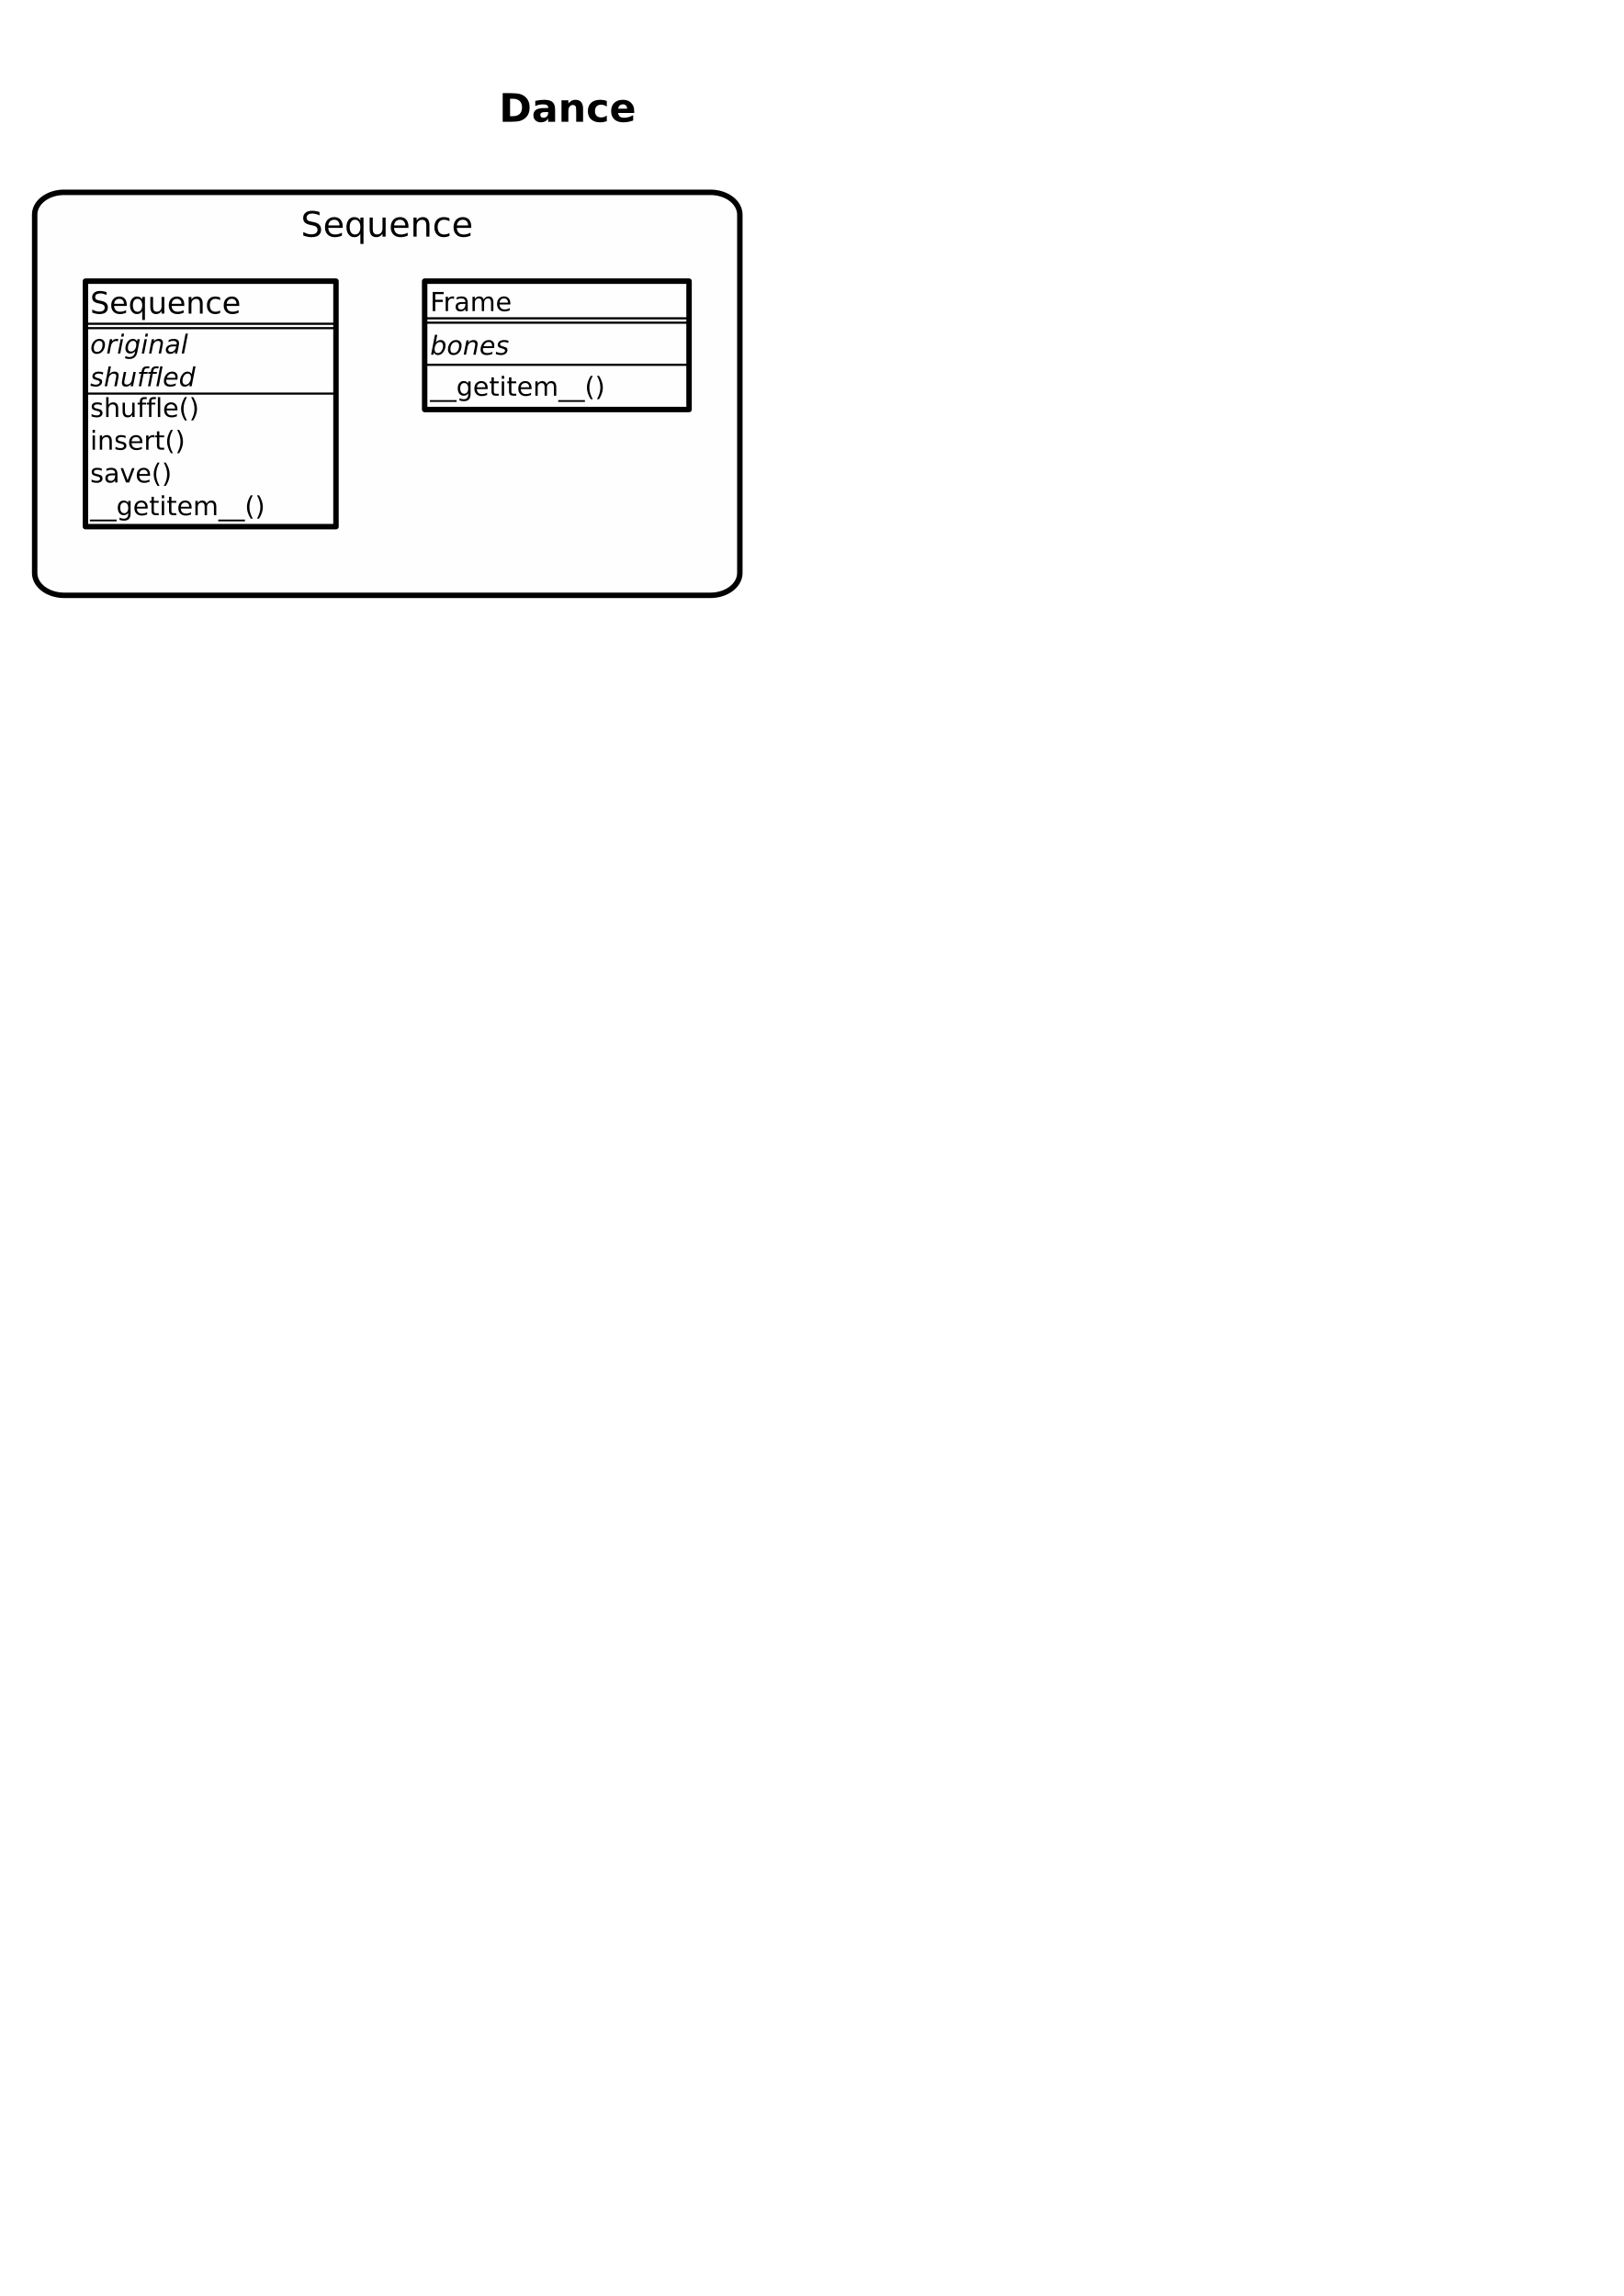
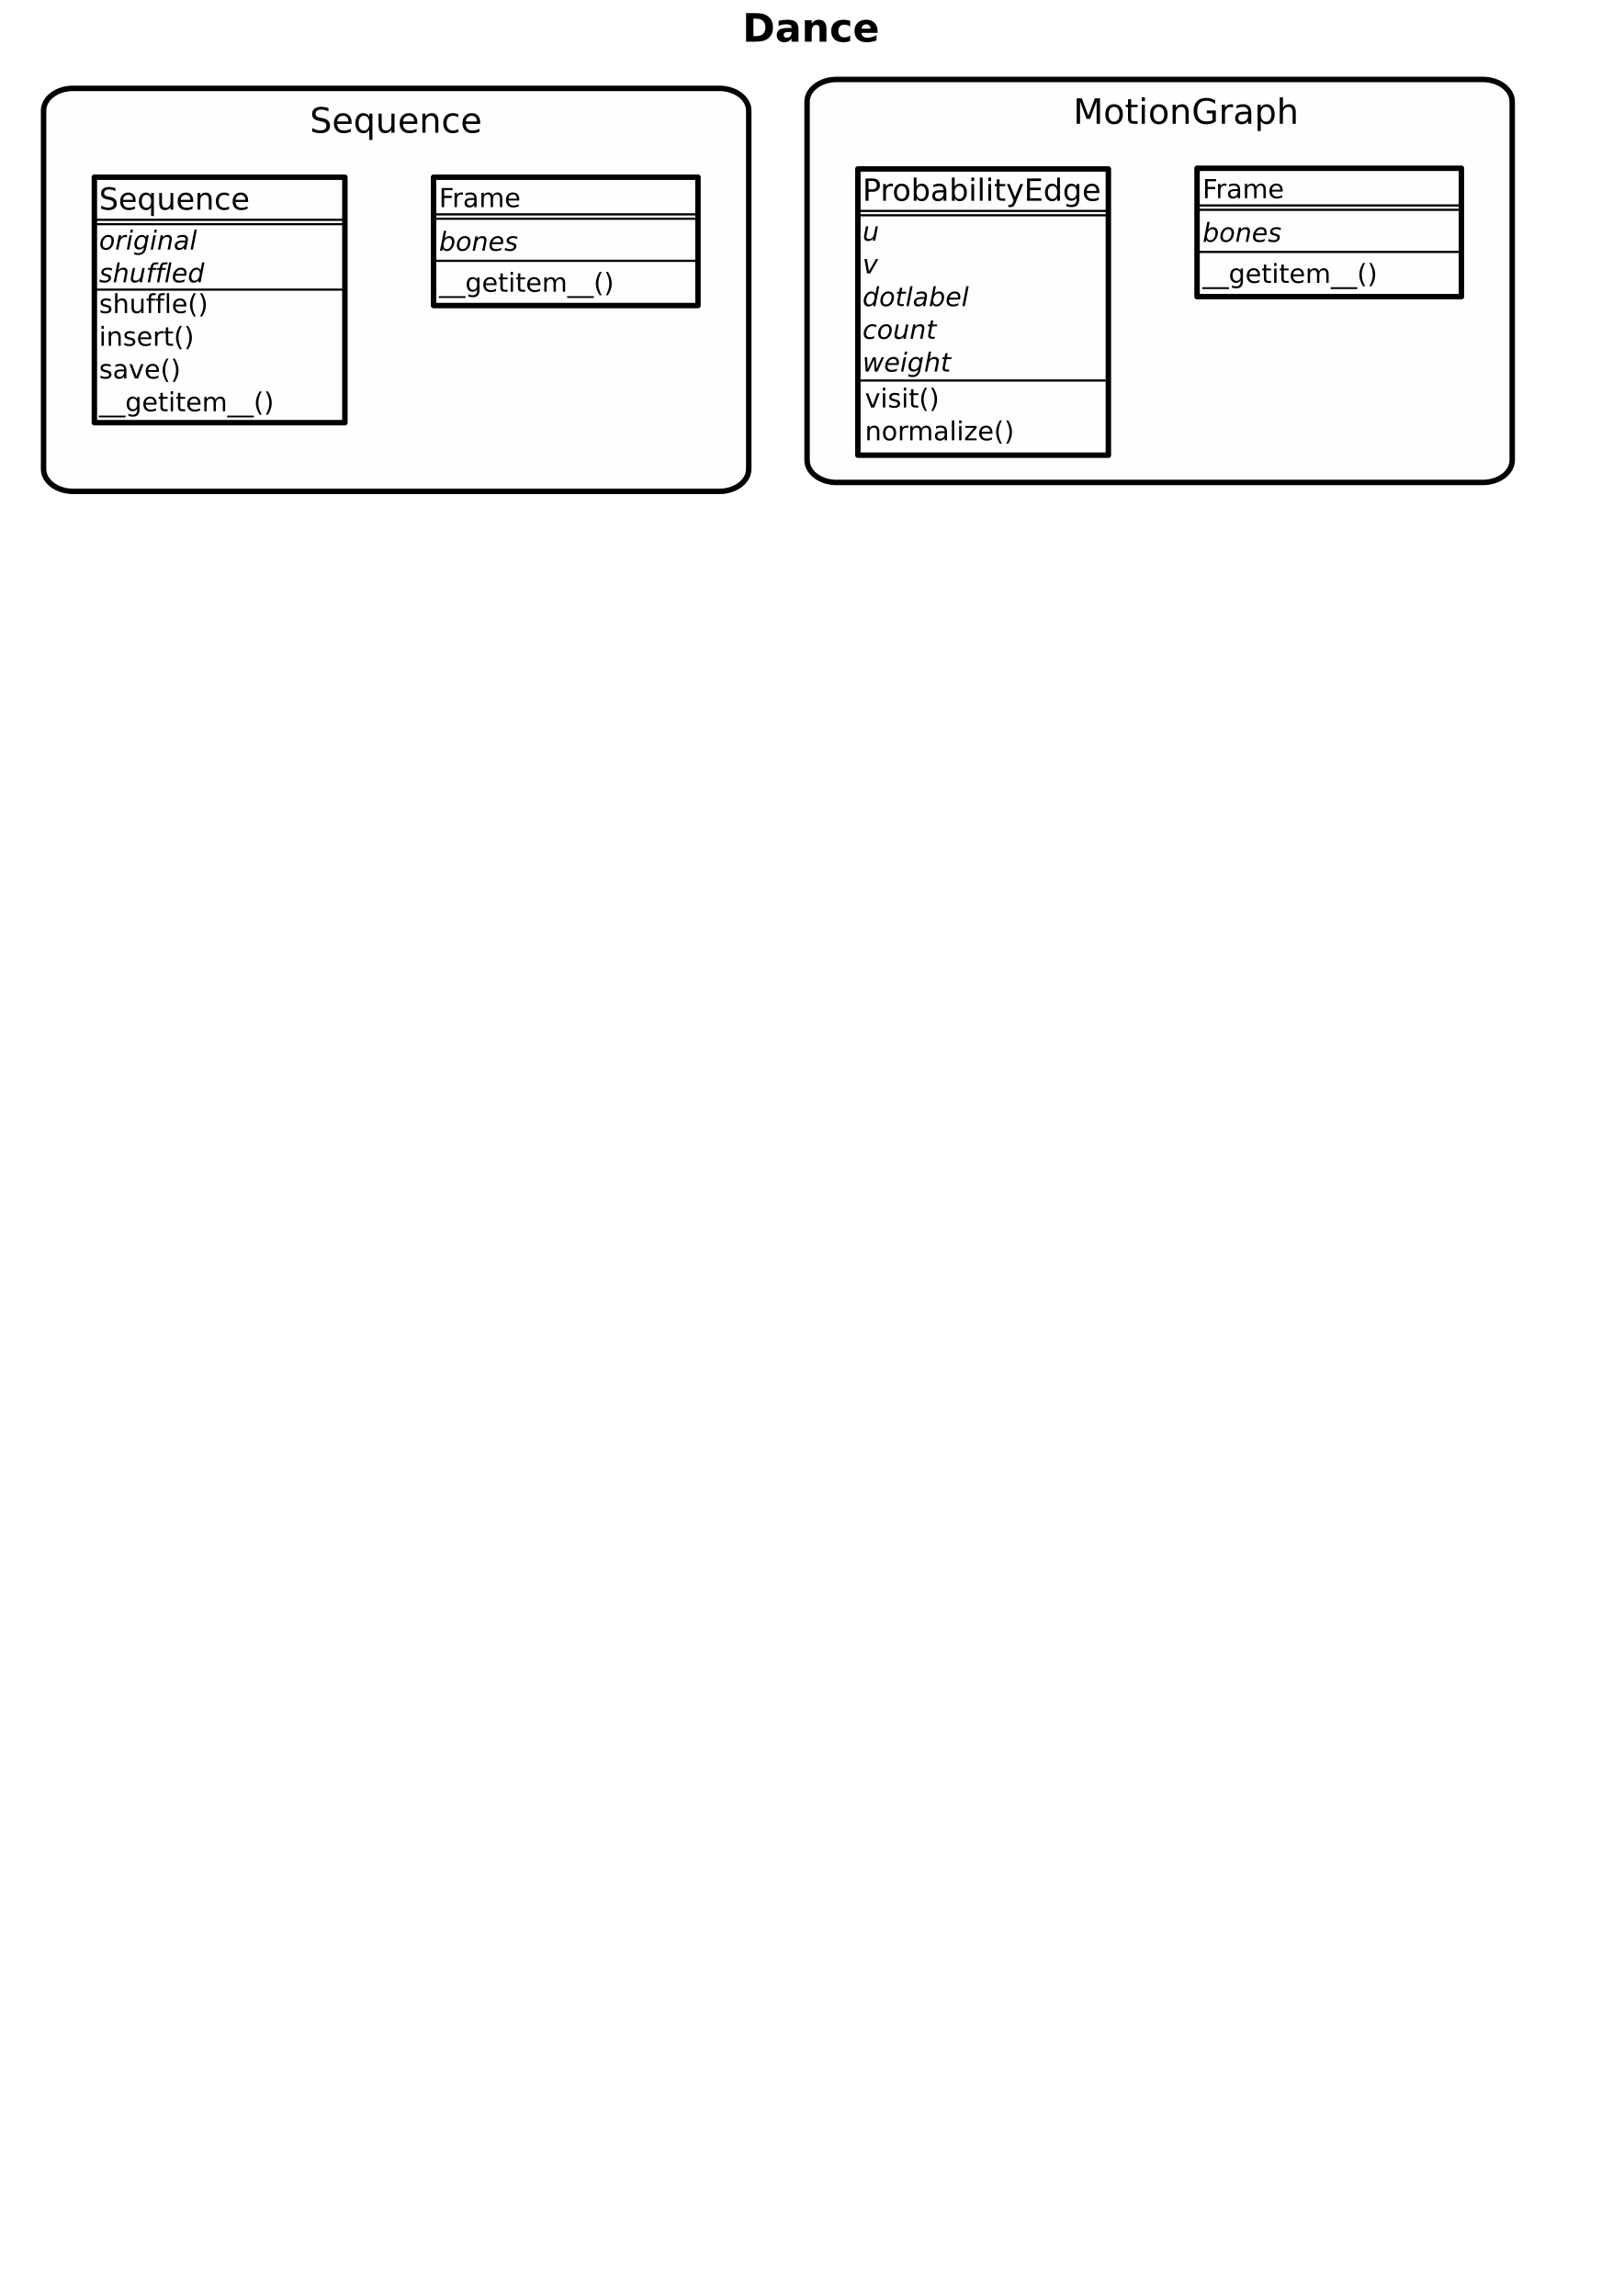
<svg xmlns="http://www.w3.org/2000/svg" width="744.094" height="1052.362" id="svg2">
  <defs id="defs4" />
  <g id="layer1">
-     <text xml:space="preserve" style="font-size:18;font-style:normal;font-weight:bold;fill:#000000;fill-opacity:1;stroke:none;stroke-width:1px;stroke-linecap:butt;stroke-linejoin:miter;stroke-opacity:1;font-family:Bitstream Vera Sans;font-stretch:normal;font-variant:normal;text-anchor:start;text-align:start;writing-mode:lr;line-height:125%" x="228.715" y="55.817" id="text2198">
-       <tspan id="tspan2200" x="228.715" y="55.817">Dance</tspan>
+     <text xml:space="preserve" style="font-size:18px;font-style:normal;font-variant:normal;font-weight:bold;font-stretch:normal;text-align:start;line-height:125%;writing-mode:lr-tb;text-anchor:start;fill:#000000;fill-opacity:1;stroke:none;stroke-width:1px;stroke-linecap:butt;stroke-linejoin:miter;stroke-opacity:1;font-family:Bitstream Vera Sans" x="340.24" y="19.122" id="text2198">
+       <tspan id="tspan2200" x="340.24" y="19.122">Dance</tspan>
    </text>
-     <g id="g2322" transform="translate(-59.9016,-21.7824)">
+     <g id="g2322" transform="translate(-55.8174,-69.4314)">
      <rect ry="10.238" rx="13.505" y="109.93" x="75.79" height="184.718" width="323.154" id="rect2204" style="fill:#fefefe;fill-opacity:1;stroke:#000000;stroke-width:2.5;stroke-linecap:round;stroke-linejoin:round;stroke-miterlimit:4;stroke-dasharray:none;stroke-opacity:1" />
      <text id="text2210" y="130.255" x="197.781" style="font-size:16px;font-style:normal;font-variant:normal;font-weight:normal;font-stretch:normal;text-align:start;line-height:125%;writing-mode:lr-tb;text-anchor:start;fill:#000000;fill-opacity:1;stroke:none;stroke-width:1px;stroke-linecap:butt;stroke-linejoin:miter;stroke-opacity:1;font-family:Bitstream Vera Sans" xml:space="preserve">
        <tspan y="130.255" x="197.781" id="tspan2212">Sequence</tspan>
      </text>
      <g transform="translate(-5.322466,0)" id="g2294">
        <g id="g2258" transform="translate(31.04208,-38.0971)">
          <rect y="188.744" x="73.341" height="112.524" width="114.809" id="rect2206" style="fill:#fefefe;fill-opacity:1;stroke:#000000;stroke-width:2.5;stroke-linecap:round;stroke-linejoin:round;stroke-miterlimit:4;stroke-dasharray:none;stroke-opacity:1" />
          <text id="text2214" y="203.626" x="75.495" style="font-size:14px;font-style:normal;font-variant:normal;font-weight:normal;font-stretch:normal;text-align:start;line-height:125%;writing-mode:lr-tb;text-anchor:start;fill:#000000;fill-opacity:1;stroke:none;stroke-width:1px;stroke-linecap:butt;stroke-linejoin:miter;stroke-opacity:1;font-family:Bitstream Vera Sans" xml:space="preserve">
            <tspan y="203.626" x="75.495" id="tspan2216">Sequence</tspan>
          </text>
          <path id="path2222" d="M 73.614,208.282 C 74.758,208.282 187.518,208.282 187.518,208.282" style="fill:none;fill-opacity:0.75;fill-rule:evenodd;stroke:#000000;stroke-width:1px;stroke-linecap:butt;stroke-linejoin:miter;stroke-opacity:1" />
          <path style="fill:none;fill-opacity:0.75;fill-rule:evenodd;stroke:#000000;stroke-width:1px;stroke-linecap:butt;stroke-linejoin:miter;stroke-opacity:1" d="M 73.614,210.282 C 74.758,210.282 187.518,210.282 187.518,210.282" id="path2224" />
          <path id="path2226" d="M 73.614,240.282 C 74.758,240.282 187.518,240.282 187.518,240.282" style="fill:none;fill-opacity:0.75;fill-rule:evenodd;stroke:#000000;stroke-width:1px;stroke-linecap:butt;stroke-linejoin:miter;stroke-opacity:1" />
          <text id="text2234" y="251.019" x="75.495" style="font-size:12px;font-style:normal;font-weight:normal;fill:#000000;fill-opacity:1;stroke:none;stroke-width:1px;stroke-linecap:butt;stroke-linejoin:miter;stroke-opacity:1;font-family:Bitstream Vera Sans" xml:space="preserve">
            <tspan y="251.019" x="75.495" id="tspan2236">shuffle()</tspan>
            <tspan id="tspan2246" y="266.019" x="75.495">insert()</tspan>
            <tspan id="tspan2248" y="281.019" x="75.495">save()</tspan>
            <tspan id="tspan2250" y="296.019" x="75.495">__getitem__()</tspan>
          </text>
          <text id="text2252" y="221.918" x="75.495" style="font-size:12px;font-style:normal;font-weight:normal;line-height:125%;fill:#000000;fill-opacity:1;stroke:none;stroke-width:1px;stroke-linecap:butt;stroke-linejoin:miter;stroke-opacity:1;font-family:Bitstream Vera Sans" xml:space="preserve">
            <tspan style="font-size:12px;font-style:oblique;font-variant:normal;font-weight:normal;font-stretch:normal;text-align:start;line-height:125%;writing-mode:lr-tb;text-anchor:start;font-family:Bitstream Vera Sans" y="221.918" x="75.495" id="tspan2254">original</tspan>
            <tspan style="font-size:12px;font-style:oblique;font-variant:normal;font-weight:normal;font-stretch:normal;text-align:start;line-height:125%;writing-mode:lr-tb;text-anchor:start;font-family:Bitstream Vera Sans" id="tspan2256" y="236.918" x="75.495">shuffled</tspan>
          </text>
        </g>
        <g id="g2282" transform="translate(20.22438,-40.9316)">
          <rect y="191.579" x="239.606" height="58.826" width="121.165" id="rect2208" style="fill:#fefefe;fill-opacity:1;stroke:#000000;stroke-width:2.5;stroke-linecap:round;stroke-linejoin:round;stroke-miterlimit:4;stroke-dasharray:none;stroke-opacity:1" />
          <text id="text2218" y="205.289" x="242.116" style="font-size:12px;font-style:normal;font-weight:normal;fill:#000000;fill-opacity:1;stroke:none;stroke-width:1px;stroke-linecap:butt;stroke-linejoin:miter;stroke-opacity:1;font-family:Bitstream Vera Sans" xml:space="preserve">
            <tspan y="205.289" x="242.116" id="tspan2220">Frame</tspan>
          </text>
          <path id="path2228" d="M 240.453,208.615 L 360.846,208.615" style="fill:none;fill-opacity:0.75;fill-rule:evenodd;stroke:#000000;stroke-width:1px;stroke-linecap:butt;stroke-linejoin:miter;stroke-opacity:1" />
          <path style="fill:none;fill-opacity:0.75;fill-rule:evenodd;stroke:#000000;stroke-width:1px;stroke-linecap:butt;stroke-linejoin:miter;stroke-opacity:1" d="M 240.453,210.615 L 360.846,210.615" id="path2230" />
          <path id="path2232" d="M 239.512,229.916 L 359.905,229.916" style="fill:none;fill-opacity:0.75;fill-rule:evenodd;stroke:#000000;stroke-width:1px;stroke-linecap:butt;stroke-linejoin:miter;stroke-opacity:1" />
          <text id="text2274" y="225.281" x="242.116" style="font-size:12px;font-style:normal;font-weight:normal;line-height:125%;fill:#000000;fill-opacity:1;stroke:none;stroke-width:1px;stroke-linecap:butt;stroke-linejoin:miter;stroke-opacity:1;font-family:Bitstream Vera Sans" xml:space="preserve">
            <tspan style="font-size:12px;font-style:oblique;font-variant:normal;font-weight:normal;font-stretch:normal;text-align:start;line-height:125%;writing-mode:lr-tb;text-anchor:start;font-family:Bitstream Vera Sans" y="225.281" x="242.116" id="tspan2276">bones</tspan>
          </text>
          <text id="text2278" y="244.094" x="242.116" style="font-size:12px;font-style:normal;font-weight:normal;fill:#000000;fill-opacity:1;stroke:none;stroke-width:1px;stroke-linecap:butt;stroke-linejoin:miter;stroke-opacity:1;font-family:Bitstream Vera Sans" xml:space="preserve">
            <tspan y="244.094" x="242.116" id="tspan2280">__getitem__()</tspan>
          </text>
        </g>
      </g>
    </g>
+     <rect ry="10.238" rx="13.505" y="36.415" x="369.852" height="184.718" width="323.154" id="rect1339" style="fill:#fefefe;fill-opacity:1;stroke:#000000;stroke-width:2.5;stroke-linecap:round;stroke-linejoin:round;stroke-miterlimit:4;stroke-dasharray:none;stroke-opacity:1" />
+     <text id="text1341" y="56.739" x="491.843" style="font-size:16px;font-style:normal;font-variant:normal;font-weight:normal;font-stretch:normal;text-align:start;line-height:125%;writing-mode:lr-tb;text-anchor:start;fill:#000000;fill-opacity:1;stroke:none;stroke-width:1px;stroke-linecap:butt;stroke-linejoin:miter;stroke-opacity:1;font-family:Bitstream Vera Sans" xml:space="preserve">
+       <tspan y="56.739" x="491.843" id="tspan1343">MotionGraph</tspan>
+     </text>
+     <rect y="77.436" x="393.123" height="131.2" width="114.809" id="rect1349" style="fill:#fefefe;fill-opacity:1;stroke:#000000;stroke-width:2.5;stroke-linecap:round;stroke-linejoin:round;stroke-miterlimit:4;stroke-dasharray:none;stroke-opacity:1" />
+     <text id="text1351" y="92.014" x="395.277" style="font-size:14px;font-style:normal;font-variant:normal;font-weight:normal;font-stretch:normal;text-align:start;line-height:125%;writing-mode:lr-tb;text-anchor:start;fill:#000000;fill-opacity:1;stroke:none;stroke-width:1px;stroke-linecap:butt;stroke-linejoin:miter;stroke-opacity:1;font-family:Bitstream Vera Sans" xml:space="preserve">
+       <tspan y="92.014" x="395.277" id="tspan1353">ProbabilityEdge</tspan>
+     </text>
+     <path id="path1355" d="M 393.396,96.67 C 394.54,96.67 507.3,96.67 507.3,96.67" style="fill:none;fill-opacity:0.75;fill-rule:evenodd;stroke:#000000;stroke-width:1px;stroke-linecap:butt;stroke-linejoin:miter;stroke-opacity:1" />
+     <path style="fill:none;fill-opacity:0.75;fill-rule:evenodd;stroke:#000000;stroke-width:1px;stroke-linecap:butt;stroke-linejoin:miter;stroke-opacity:1" d="M 393.396,98.67 C 394.54,98.67 507.3,98.67 507.3,98.67" id="path1357" />
+     <path id="path1359" d="M 392.845,174.405 C 393.989,174.405 506.748,174.405 506.748,174.405" style="fill:none;fill-opacity:0.75;fill-rule:evenodd;stroke:#000000;stroke-width:1px;stroke-linecap:butt;stroke-linejoin:miter;stroke-opacity:1" />
+     <text id="text1361" y="186.794" x="396.379" style="font-size:12px;font-style:normal;font-weight:normal;fill:#000000;fill-opacity:1;stroke:none;stroke-width:1px;stroke-linecap:butt;stroke-linejoin:miter;stroke-opacity:1;font-family:Bitstream Vera Sans" xml:space="preserve">
+       <tspan id="tspan1369" y="186.794" x="396.379">visit()</tspan>
+       <tspan y="201.794" x="396.379" id="tspan1498">normalize()</tspan>
+     </text>
+     <text id="text1371" y="110.305" x="395.277" style="font-size:12px;font-style:normal;font-weight:normal;line-height:125%;fill:#000000;fill-opacity:1;stroke:none;stroke-width:1px;stroke-linecap:butt;stroke-linejoin:miter;stroke-opacity:1;font-family:Bitstream Vera Sans" xml:space="preserve">
+       <tspan style="font-size:12px;font-style:oblique;font-variant:normal;font-weight:normal;font-stretch:normal;text-align:start;line-height:125%;writing-mode:lr-tb;text-anchor:start;font-family:Bitstream Vera Sans" id="tspan1375" y="110.305" x="395.277">u</tspan>
+       <tspan style="font-size:12px;font-style:oblique;font-variant:normal;font-weight:normal;font-stretch:normal;text-align:start;line-height:125%;writing-mode:lr-tb;text-anchor:start;font-family:Bitstream Vera Sans" y="125.305" x="395.277" id="tspan1481">v</tspan>
+       <tspan style="font-size:12px;font-style:oblique;font-variant:normal;font-weight:normal;font-stretch:normal;text-align:start;line-height:125%;writing-mode:lr-tb;text-anchor:start;font-family:Bitstream Vera Sans" y="140.305" x="395.277" id="tspan1483">dotlabel</tspan>
+       <tspan style="font-size:12px;font-style:oblique;font-variant:normal;font-weight:normal;font-stretch:normal;text-align:start;line-height:125%;writing-mode:lr-tb;text-anchor:start;font-family:Bitstream Vera Sans" y="155.305" x="395.277" id="tspan1485">count</tspan>
+       <tspan style="font-size:12px;font-style:oblique;font-variant:normal;font-weight:normal;font-stretch:normal;text-align:start;line-height:125%;writing-mode:lr-tb;text-anchor:start;font-family:Bitstream Vera Sans" y="170.305" x="395.277" id="tspan1487">weight</tspan>
+     </text>
+     <rect y="77.131" x="548.571" height="58.826" width="121.165" id="rect1379" style="fill:#fefefe;fill-opacity:1;stroke:#000000;stroke-width:2.5;stroke-linecap:round;stroke-linejoin:round;stroke-miterlimit:4;stroke-dasharray:none;stroke-opacity:1" />
+     <text id="text1381" y="90.842" x="551.08" style="font-size:12px;font-style:normal;font-weight:normal;fill:#000000;fill-opacity:1;stroke:none;stroke-width:1px;stroke-linecap:butt;stroke-linejoin:miter;stroke-opacity:1;font-family:Bitstream Vera Sans" xml:space="preserve">
+       <tspan y="90.842" x="551.08" id="tspan1383">Frame</tspan>
+     </text>
+     <path id="path1385" d="M 549.417,94.168 L 669.81,94.168" style="fill:none;fill-opacity:0.75;fill-rule:evenodd;stroke:#000000;stroke-width:1px;stroke-linecap:butt;stroke-linejoin:miter;stroke-opacity:1" />
+     <path style="fill:none;fill-opacity:0.75;fill-rule:evenodd;stroke:#000000;stroke-width:1px;stroke-linecap:butt;stroke-linejoin:miter;stroke-opacity:1" d="M 549.417,96.168 L 669.81,96.168" id="path1387" />
+     <path id="path1389" d="M 548.477,115.469 L 668.869,115.469" style="fill:none;fill-opacity:0.75;fill-rule:evenodd;stroke:#000000;stroke-width:1px;stroke-linecap:butt;stroke-linejoin:miter;stroke-opacity:1" />
+     <text id="text1391" y="110.834" x="551.08" style="font-size:12px;font-style:normal;font-weight:normal;line-height:125%;fill:#000000;fill-opacity:1;stroke:none;stroke-width:1px;stroke-linecap:butt;stroke-linejoin:miter;stroke-opacity:1;font-family:Bitstream Vera Sans" xml:space="preserve">
+       <tspan style="font-size:12px;font-style:oblique;font-variant:normal;font-weight:normal;font-stretch:normal;text-align:start;line-height:125%;writing-mode:lr-tb;text-anchor:start;font-family:Bitstream Vera Sans" y="110.834" x="551.08" id="tspan1393">bones</tspan>
+     </text>
+     <text id="text1395" y="129.647" x="551.08" style="font-size:12px;font-style:normal;font-weight:normal;fill:#000000;fill-opacity:1;stroke:none;stroke-width:1px;stroke-linecap:butt;stroke-linejoin:miter;stroke-opacity:1;font-family:Bitstream Vera Sans" xml:space="preserve">
+       <tspan y="129.647" x="551.08" id="tspan1397">__getitem__()</tspan>
+     </text>
  </g>
</svg>
